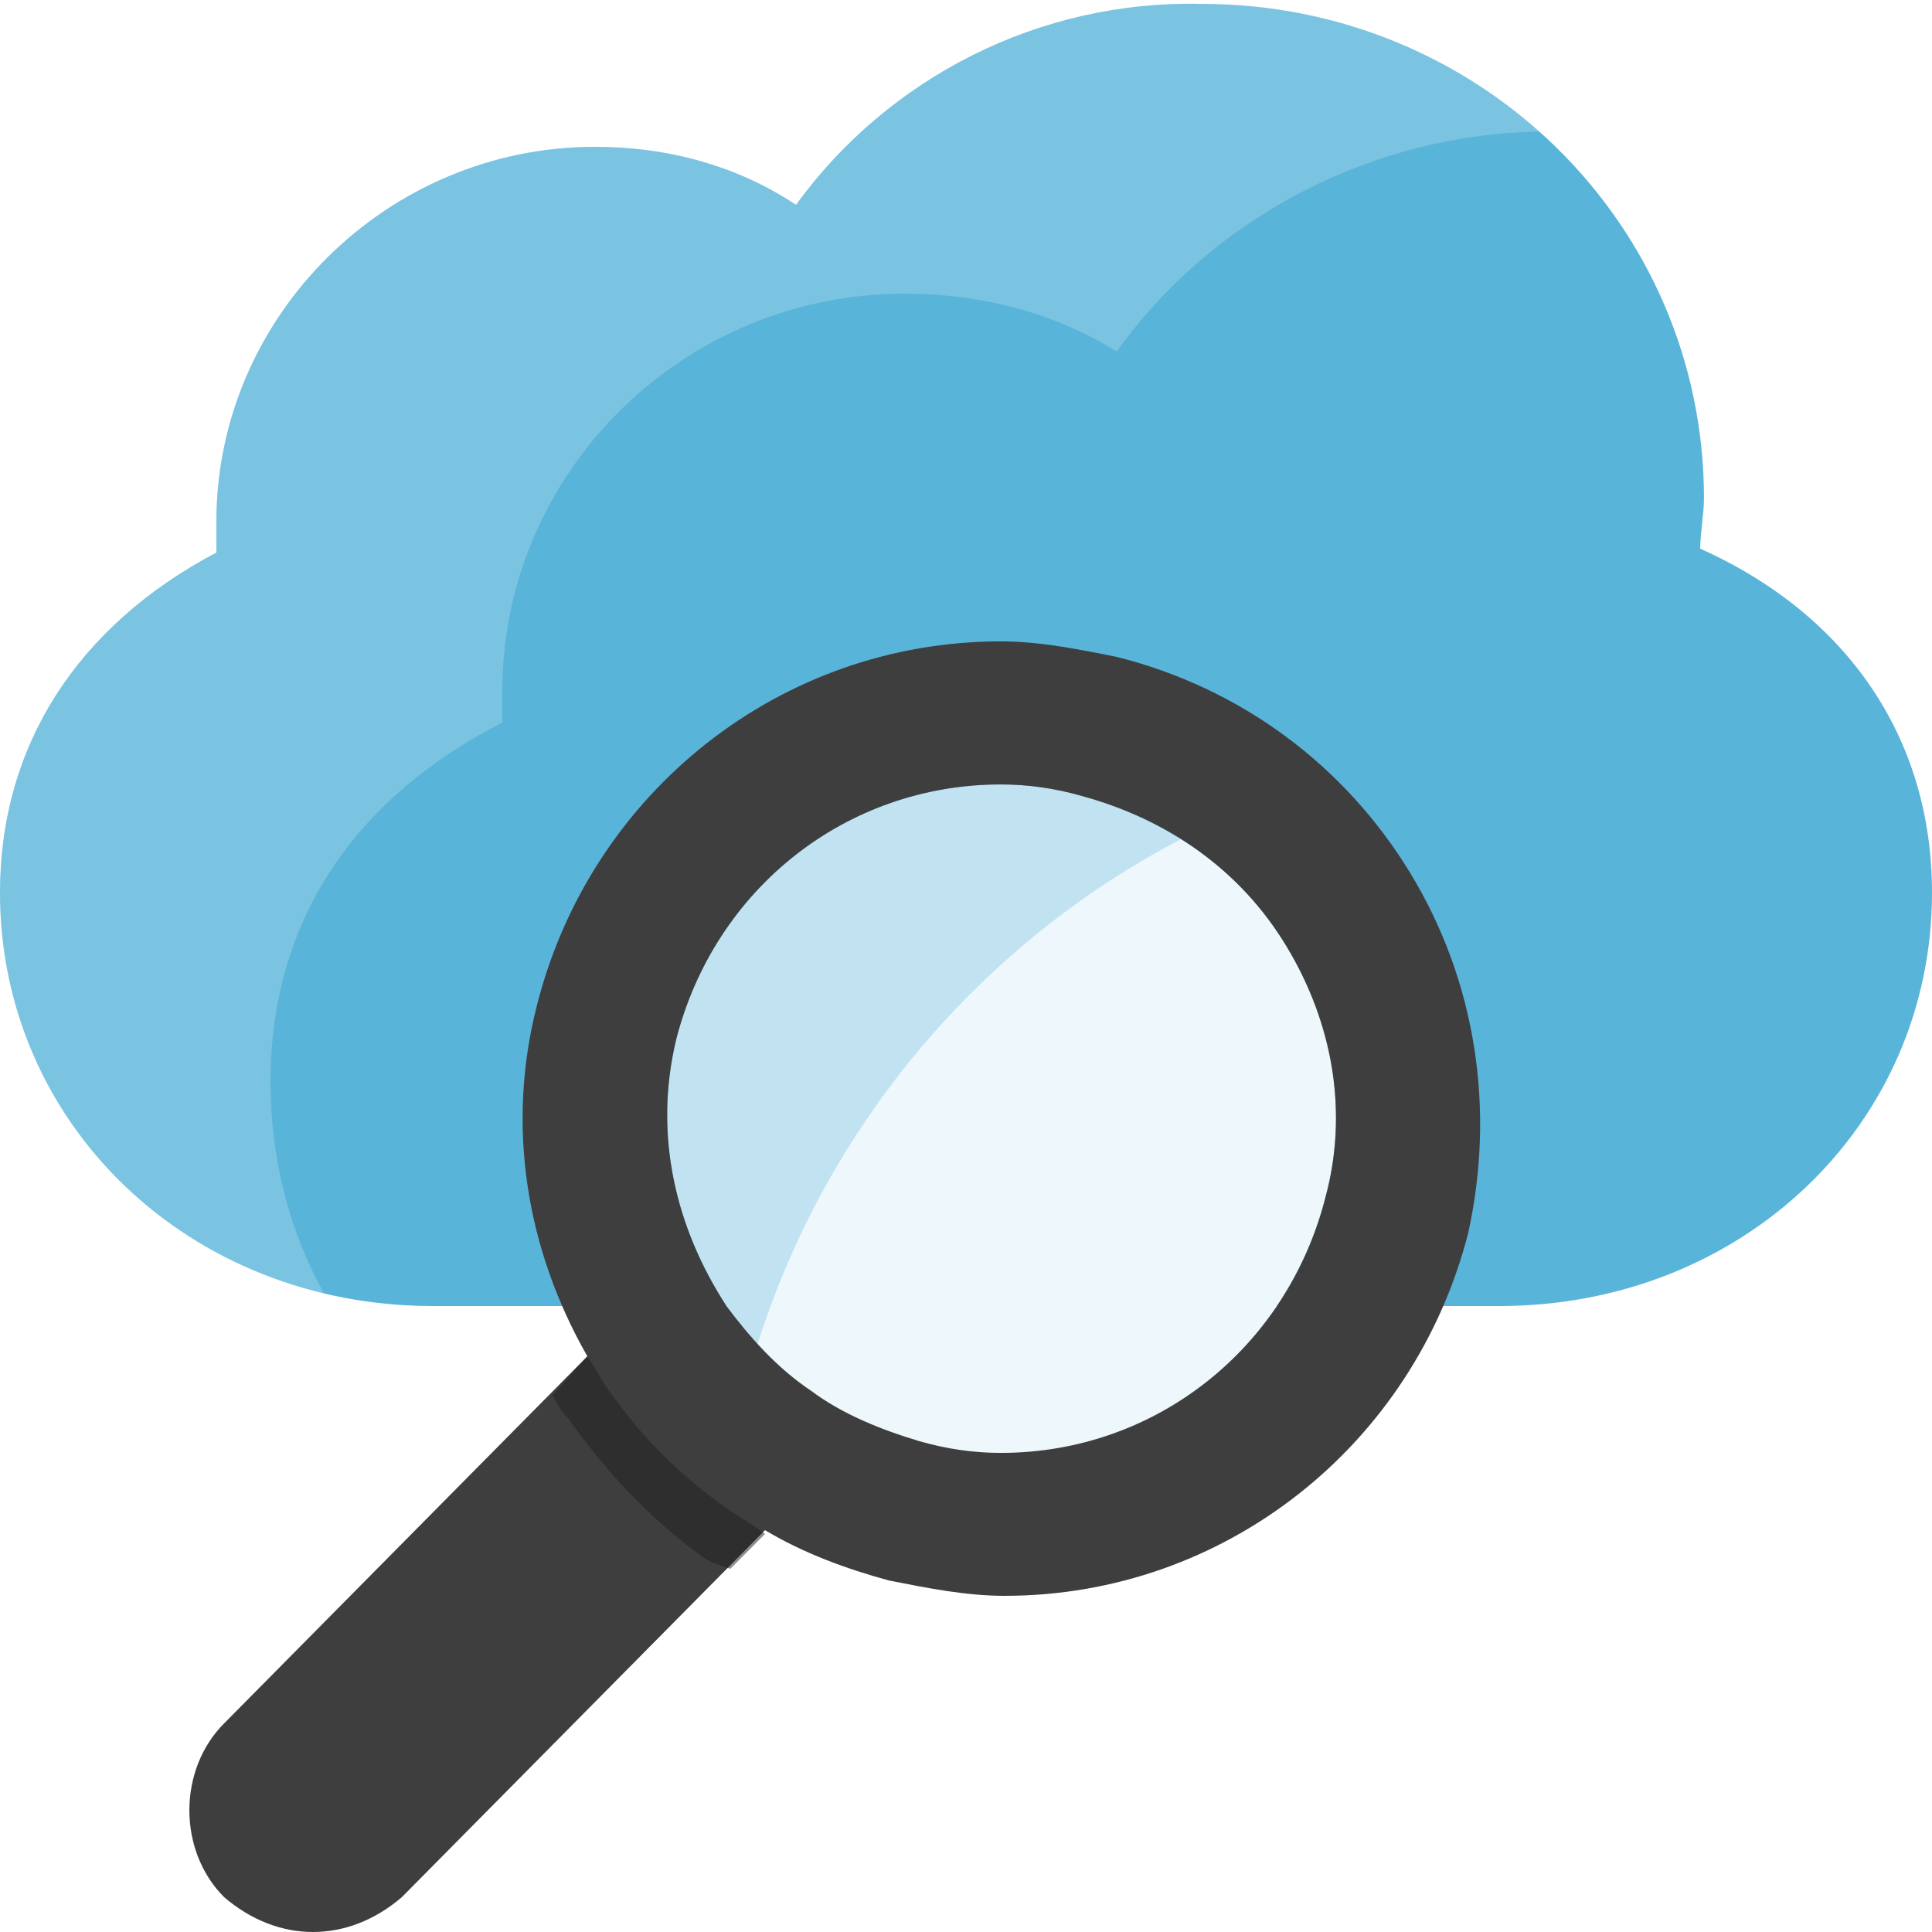
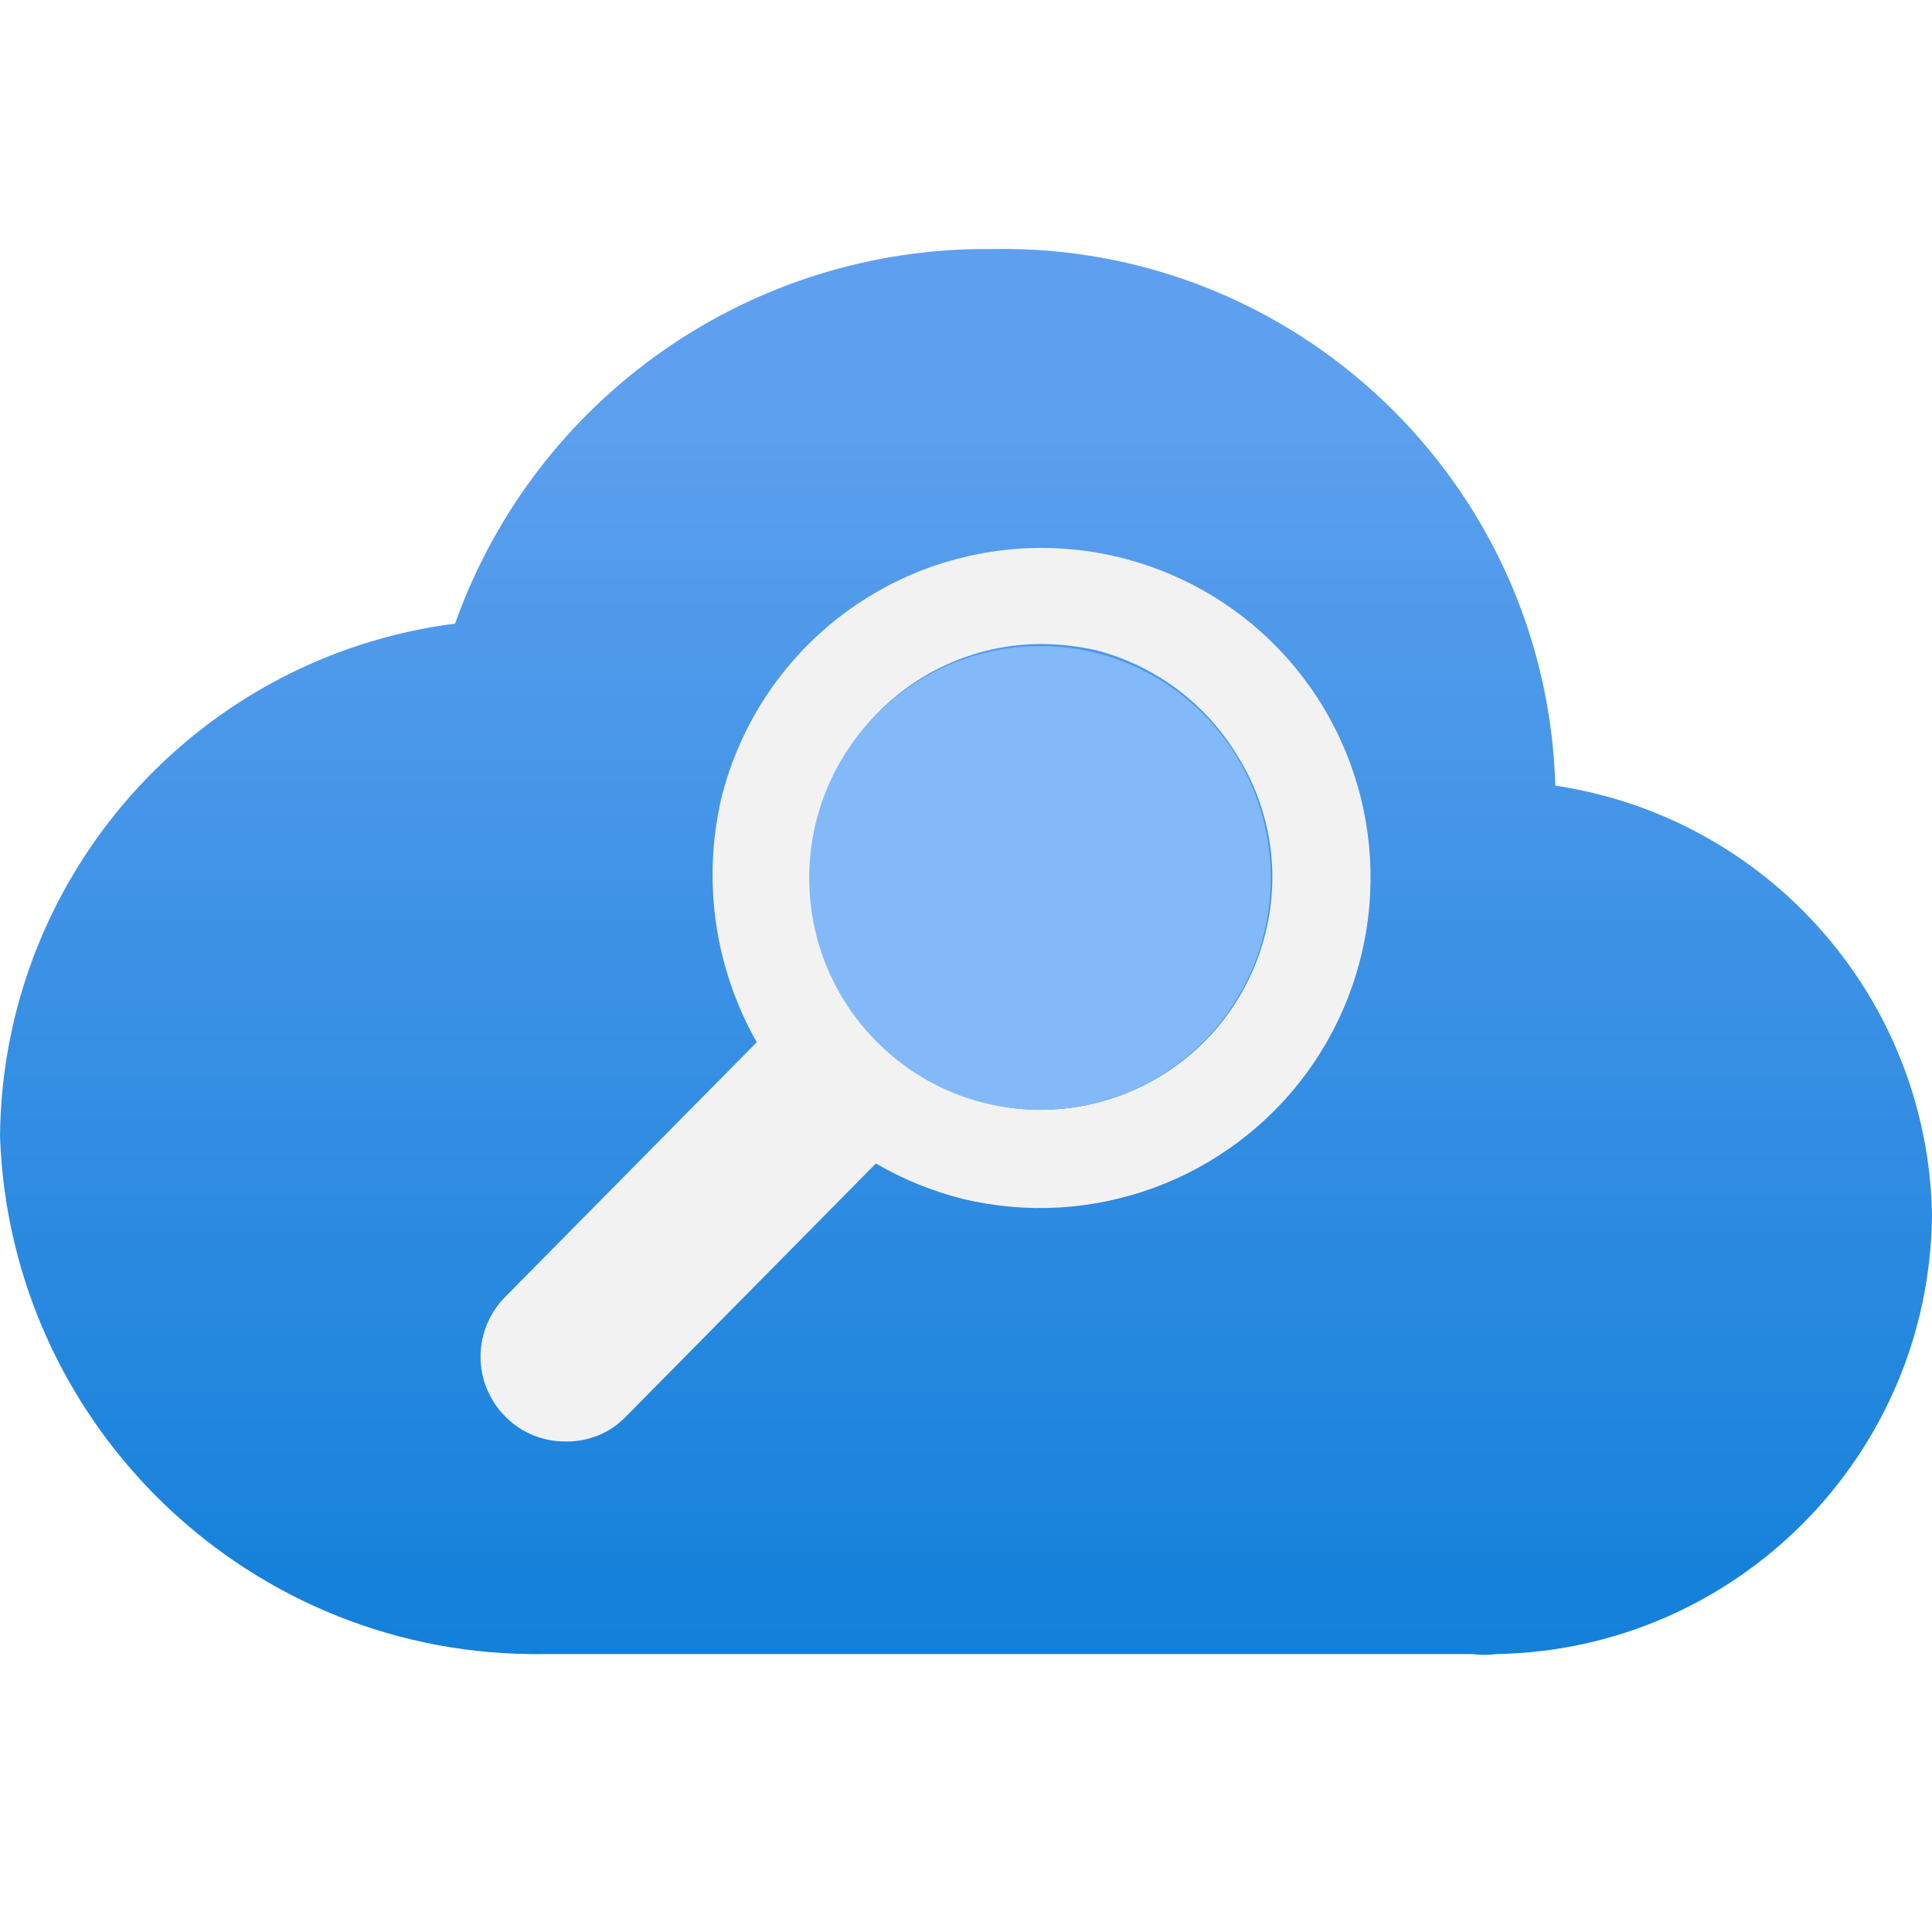
- <svg xmlns="http://www.w3.org/2000/svg" xmlns:xlink="http://www.w3.org/1999/xlink" width="70pt" height="70pt" viewBox="0 0 70 70" version="1.1">
+ <svg xmlns="http://www.w3.org/2000/svg" width="70pt" height="70pt" viewBox="0 0 70 70" version="1.1">
  <defs>
-     <filter id="alpha" filterUnits="objectBoundingBox" x="0%" y="0%" width="100%" height="100%">
-       <feColorMatrix type="matrix" in="SourceGraphic" values="0 0 0 0 1 0 0 0 0 1 0 0 0 0 1 0 0 0 1 0" />
-     </filter>
-     <mask id="mask0">
-       <g filter="url(#alpha)">
-         <rect x="0" y="0" width="70" height="70" style="fill:rgb(0%,0%,0%);fill-opacity:0.2;stroke:none;" />
-       </g>
-     </mask>
-     <clipPath id="clip1">
-       <rect x="0" y="0" width="70" height="70" />
-     </clipPath>
-     <g id="surface5" clip-path="url(#clip1)">
-       <path style=" stroke:none;fill-rule:nonzero;fill:rgb(100%,100%,100%);fill-opacity:1;" d="M 9.801 39.199 C 9.801 33.461 12.738 28.98 18.199 26.18 L 18.199 25.059 C 18.199 17.078 24.781 10.641 32.762 10.641 C 35.559 10.641 38.219 11.34 40.461 12.738 C 43.961 7.84 49.84 4.762 56.141 4.762 C 52.781 1.82 48.441 0 43.539 0 C 37.66 0 32.199 2.801 28.84 7.422 C 26.738 6.02 24.219 5.32 21.559 5.32 C 14 5.32 7.84 11.48 7.84 18.898 L 7.84 20.02 C 2.801 22.68 0 27.02 0 32.34 C 0 39.48 4.898 45.359 11.762 46.898 C 10.5 44.66 9.801 42 9.801 39.199 Z M 9.801 39.199 " />
-     </g>
-     <mask id="mask1">
-       <g filter="url(#alpha)">
-         <rect x="0" y="0" width="70" height="70" style="fill:rgb(0%,0%,0%);fill-opacity:0.102;stroke:none;" />
-       </g>
-     </mask>
-     <clipPath id="clip2">
-       <rect x="0" y="0" width="70" height="70" />
-     </clipPath>
-     <g id="surface8" clip-path="url(#clip2)">
-       <path style=" stroke:none;fill-rule:nonzero;fill:rgb(34.902%,70.588%,85.098%);fill-opacity:1;" d="M 48.02 43.398 C 46.621 48.859 41.859 52.641 36.262 52.641 C 35.281 52.641 34.301 52.5 33.32 52.219 C 31.922 51.801 30.52 51.238 29.398 50.398 C 28.141 49.559 27.16 48.441 26.32 47.32 C 24.5 44.52 23.66 41.16 24.5 37.66 C 25.898 32.199 30.66 28.422 36.262 28.422 C 37.238 28.422 38.219 28.559 39.199 28.84 C 42.281 29.68 44.941 31.5 46.621 34.301 C 48.301 36.961 48.859 40.32 48.02 43.398 " />
-     </g>
-     <mask id="mask2">
-       <g filter="url(#alpha)">
-         <rect x="0" y="0" width="70" height="70" style="fill:rgb(0%,0%,0%);fill-opacity:0.302;stroke:none;" />
-       </g>
-     </mask>
-     <clipPath id="clip3">
-       <rect x="0" y="0" width="70" height="70" />
-     </clipPath>
-     <g id="surface11" clip-path="url(#clip3)">
-       <path style=" stroke:none;fill-rule:nonzero;fill:rgb(34.902%,70.588%,85.098%);fill-opacity:1;" d="M 42.84 30.379 C 41.719 29.68 40.461 29.121 39.199 28.84 C 38.219 28.559 37.238 28.422 36.262 28.422 C 30.66 28.422 25.898 32.199 24.5 37.66 C 23.66 41.16 24.359 44.66 26.32 47.32 C 26.602 47.738 27.02 48.301 27.441 48.719 C 29.961 40.738 35.559 34.16 42.84 30.379 " />
-     </g>
-     <mask id="mask3">
-       <g filter="url(#alpha)">
-         <rect x="0" y="0" width="70" height="70" style="fill:rgb(0%,0%,0%);fill-opacity:0.502;stroke:none;" />
-       </g>
-     </mask>
-     <clipPath id="clip4">
-       <rect x="0" y="0" width="70" height="70" />
-     </clipPath>
-     <g id="surface14" clip-path="url(#clip4)">
-       <path style=" stroke:none;fill-rule:nonzero;fill:rgb(11.765%,11.765%,11.765%);fill-opacity:1;" d="M 26.461 54.738 C 24.641 53.48 23.238 52.078 21.98 50.262 C 21.699 49.84 21.559 49.559 21.281 49.141 L 20.16 50.398 L 20.02 50.539 C 20.16 50.82 20.301 51.102 20.578 51.379 C 21.98 53.34 23.52 55.02 25.48 56.422 C 25.621 56.559 26.039 56.699 26.461 56.84 L 27.719 55.578 C 27.16 55.16 26.879 55.02 26.461 54.738 Z M 26.461 54.738 " />
-     </g>
+     <linearGradient id="linear0" gradientUnits="userSpaceOnUse" x1="9" y1="0.36" x2="9" y2="18.31" gradientTransform="matrix(3.888889,0,0,3.888889,0,0)">
+       <stop offset="0.18" style="stop-color:rgb(36.863%,62.745%,93.725%);stop-opacity:1;" />
+       <stop offset="1" style="stop-color:rgb(0%,47.059%,83.137%);stop-opacity:1;" />
+     </linearGradient>
  </defs>
  <g id="surface1">
-     <path style=" stroke:none;fill-rule:nonzero;fill:rgb(34.902%,70.588%,85.098%);fill-opacity:1;" d="M 61.602 19.879 C 61.602 19.32 61.738 18.621 61.738 18.059 C 61.738 8.121 53.621 0.141 43.539 0.141 C 37.66 0 32.199 2.801 28.84 7.422 C 26.738 6.02 24.219 5.32 21.559 5.32 C 14 5.32 7.84 11.48 7.84 18.898 L 7.84 20.02 C 2.801 22.68 0 27.02 0 32.34 C 0 40.738 6.859 47.32 15.68 47.32 L 54.32 47.32 C 63.141 47.32 70 40.738 70 32.34 C 70 26.738 66.922 22.262 61.602 19.879 Z M 61.602 19.879 " />
-     <use xlink:href="#surface5" mask="url(#mask0)" />
-     <path style=" stroke:none;fill-rule:nonzero;fill:rgb(100%,100%,100%);fill-opacity:1;" d="M 48.02 43.398 C 46.621 48.859 41.859 52.641 36.262 52.641 C 35.281 52.641 34.301 52.5 33.32 52.219 C 31.922 51.801 30.52 51.238 29.398 50.398 C 28.141 49.559 27.16 48.441 26.32 47.32 C 24.5 44.52 23.66 41.16 24.5 37.66 C 25.898 32.199 30.66 28.422 36.262 28.422 C 37.238 28.422 38.219 28.559 39.199 28.84 C 42.281 29.68 44.941 31.5 46.621 34.301 C 48.301 36.961 48.859 40.32 48.02 43.398 " />
-     <use xlink:href="#surface8" mask="url(#mask1)" />
-     <use xlink:href="#surface11" mask="url(#mask2)" />
-     <path style=" stroke:none;fill-rule:nonzero;fill:rgb(24.314%,24.314%,24.314%);fill-opacity:1;" d="M 51.102 31.641 C 48.719 27.719 44.941 24.922 40.461 23.801 C 39.059 23.52 37.66 23.238 36.262 23.238 C 28.281 23.238 21.422 28.699 19.461 36.398 C 18.34 40.738 19.039 45.219 21.281 49.141 L 8.121 62.441 C 6.441 64.121 6.441 67.059 8.121 68.738 C 9.102 69.578 10.219 70 11.34 70 C 12.461 70 13.578 69.578 14.559 68.738 L 27.719 55.441 C 29.121 56.281 30.66 56.84 32.199 57.262 C 33.602 57.539 35 57.82 36.398 57.82 C 44.379 57.82 51.238 52.359 53.199 44.66 C 54.18 40.18 53.48 35.559 51.102 31.641 Z M 48.02 43.398 C 46.621 48.859 41.859 52.641 36.262 52.641 C 35.281 52.641 34.301 52.5 33.32 52.219 C 31.922 51.801 30.52 51.238 29.398 50.398 C 28.141 49.559 27.16 48.441 26.32 47.32 C 24.5 44.52 23.66 41.16 24.5 37.66 C 25.898 32.199 30.66 28.422 36.262 28.422 C 37.238 28.422 38.219 28.559 39.199 28.84 C 42.281 29.68 44.941 31.5 46.621 34.301 C 48.301 37.102 48.859 40.32 48.02 43.398 Z M 48.02 43.398 " />
-     <use xlink:href="#surface14" mask="url(#mask3)" />
+     <path style=" stroke:none;fill-rule:nonzero;fill:url(#linear0);" d="M 70 44.023 C 69.859 36.199 64.086 29.625 56.352 28.465 C 56.031 17.48 46.922 8.805 35.934 9.023 C 27.219 8.934 19.41 14.383 16.488 22.594 C 7.121 23.801 0.078 31.738 0 41.184 C 0.379 51.754 9.141 60.082 19.715 59.93 L 53.355 59.93 C 53.641 59.969 53.926 59.969 54.211 59.93 C 62.914 59.781 69.918 52.727 70 44.023 Z M 70 44.023 " />
+     <path style=" stroke:none;fill-rule:nonzero;fill:rgb(94.902%,94.902%,94.902%);fill-opacity:1;" d="M 47.949 25.629 C 45.457 21.488 40.715 19.262 35.938 19.988 C 31.16 20.711 27.289 24.242 26.133 28.934 C 25.441 31.934 25.898 35.082 27.418 37.762 L 18.316 46.977 C 17.738 47.555 17.41 48.34 17.41 49.156 C 17.41 49.973 17.738 50.758 18.316 51.332 C 18.891 51.914 19.676 52.234 20.496 52.227 C 21.312 52.242 22.102 51.922 22.672 51.332 L 31.734 42.156 C 32.719 42.727 33.777 43.16 34.883 43.438 C 39.574 44.566 44.484 42.766 47.34 38.879 C 50.191 34.988 50.434 29.766 47.949 25.629 Z M 45.852 33.793 C 44.938 37.547 41.586 40.195 37.723 40.211 C 37.051 40.215 36.383 40.125 35.738 39.938 C 34.754 39.719 33.828 39.293 33.016 38.695 C 32.16 38.109 31.422 37.371 30.84 36.516 C 29.508 34.543 29.07 32.102 29.633 29.789 C 30.5 26.02 33.852 23.344 37.723 23.332 C 38.402 23.336 39.082 23.414 39.746 23.566 C 41.902 24.137 43.746 25.535 44.879 27.457 C 46.039 29.352 46.391 31.637 45.852 33.793 Z M 45.852 33.793 " />
+     <path style=" stroke:none;fill-rule:nonzero;fill:rgb(51.373%,72.549%,97.647%);fill-opacity:1;" d="M 46.043 31.812 C 46.043 27.172 42.301 23.41 37.684 23.41 C 33.066 23.41 29.32 27.172 29.32 31.812 C 29.32 36.449 33.066 40.211 37.684 40.211 C 42.301 40.211 46.043 36.449 46.043 31.812 Z M 46.043 31.812 " />
  </g>
</svg>
